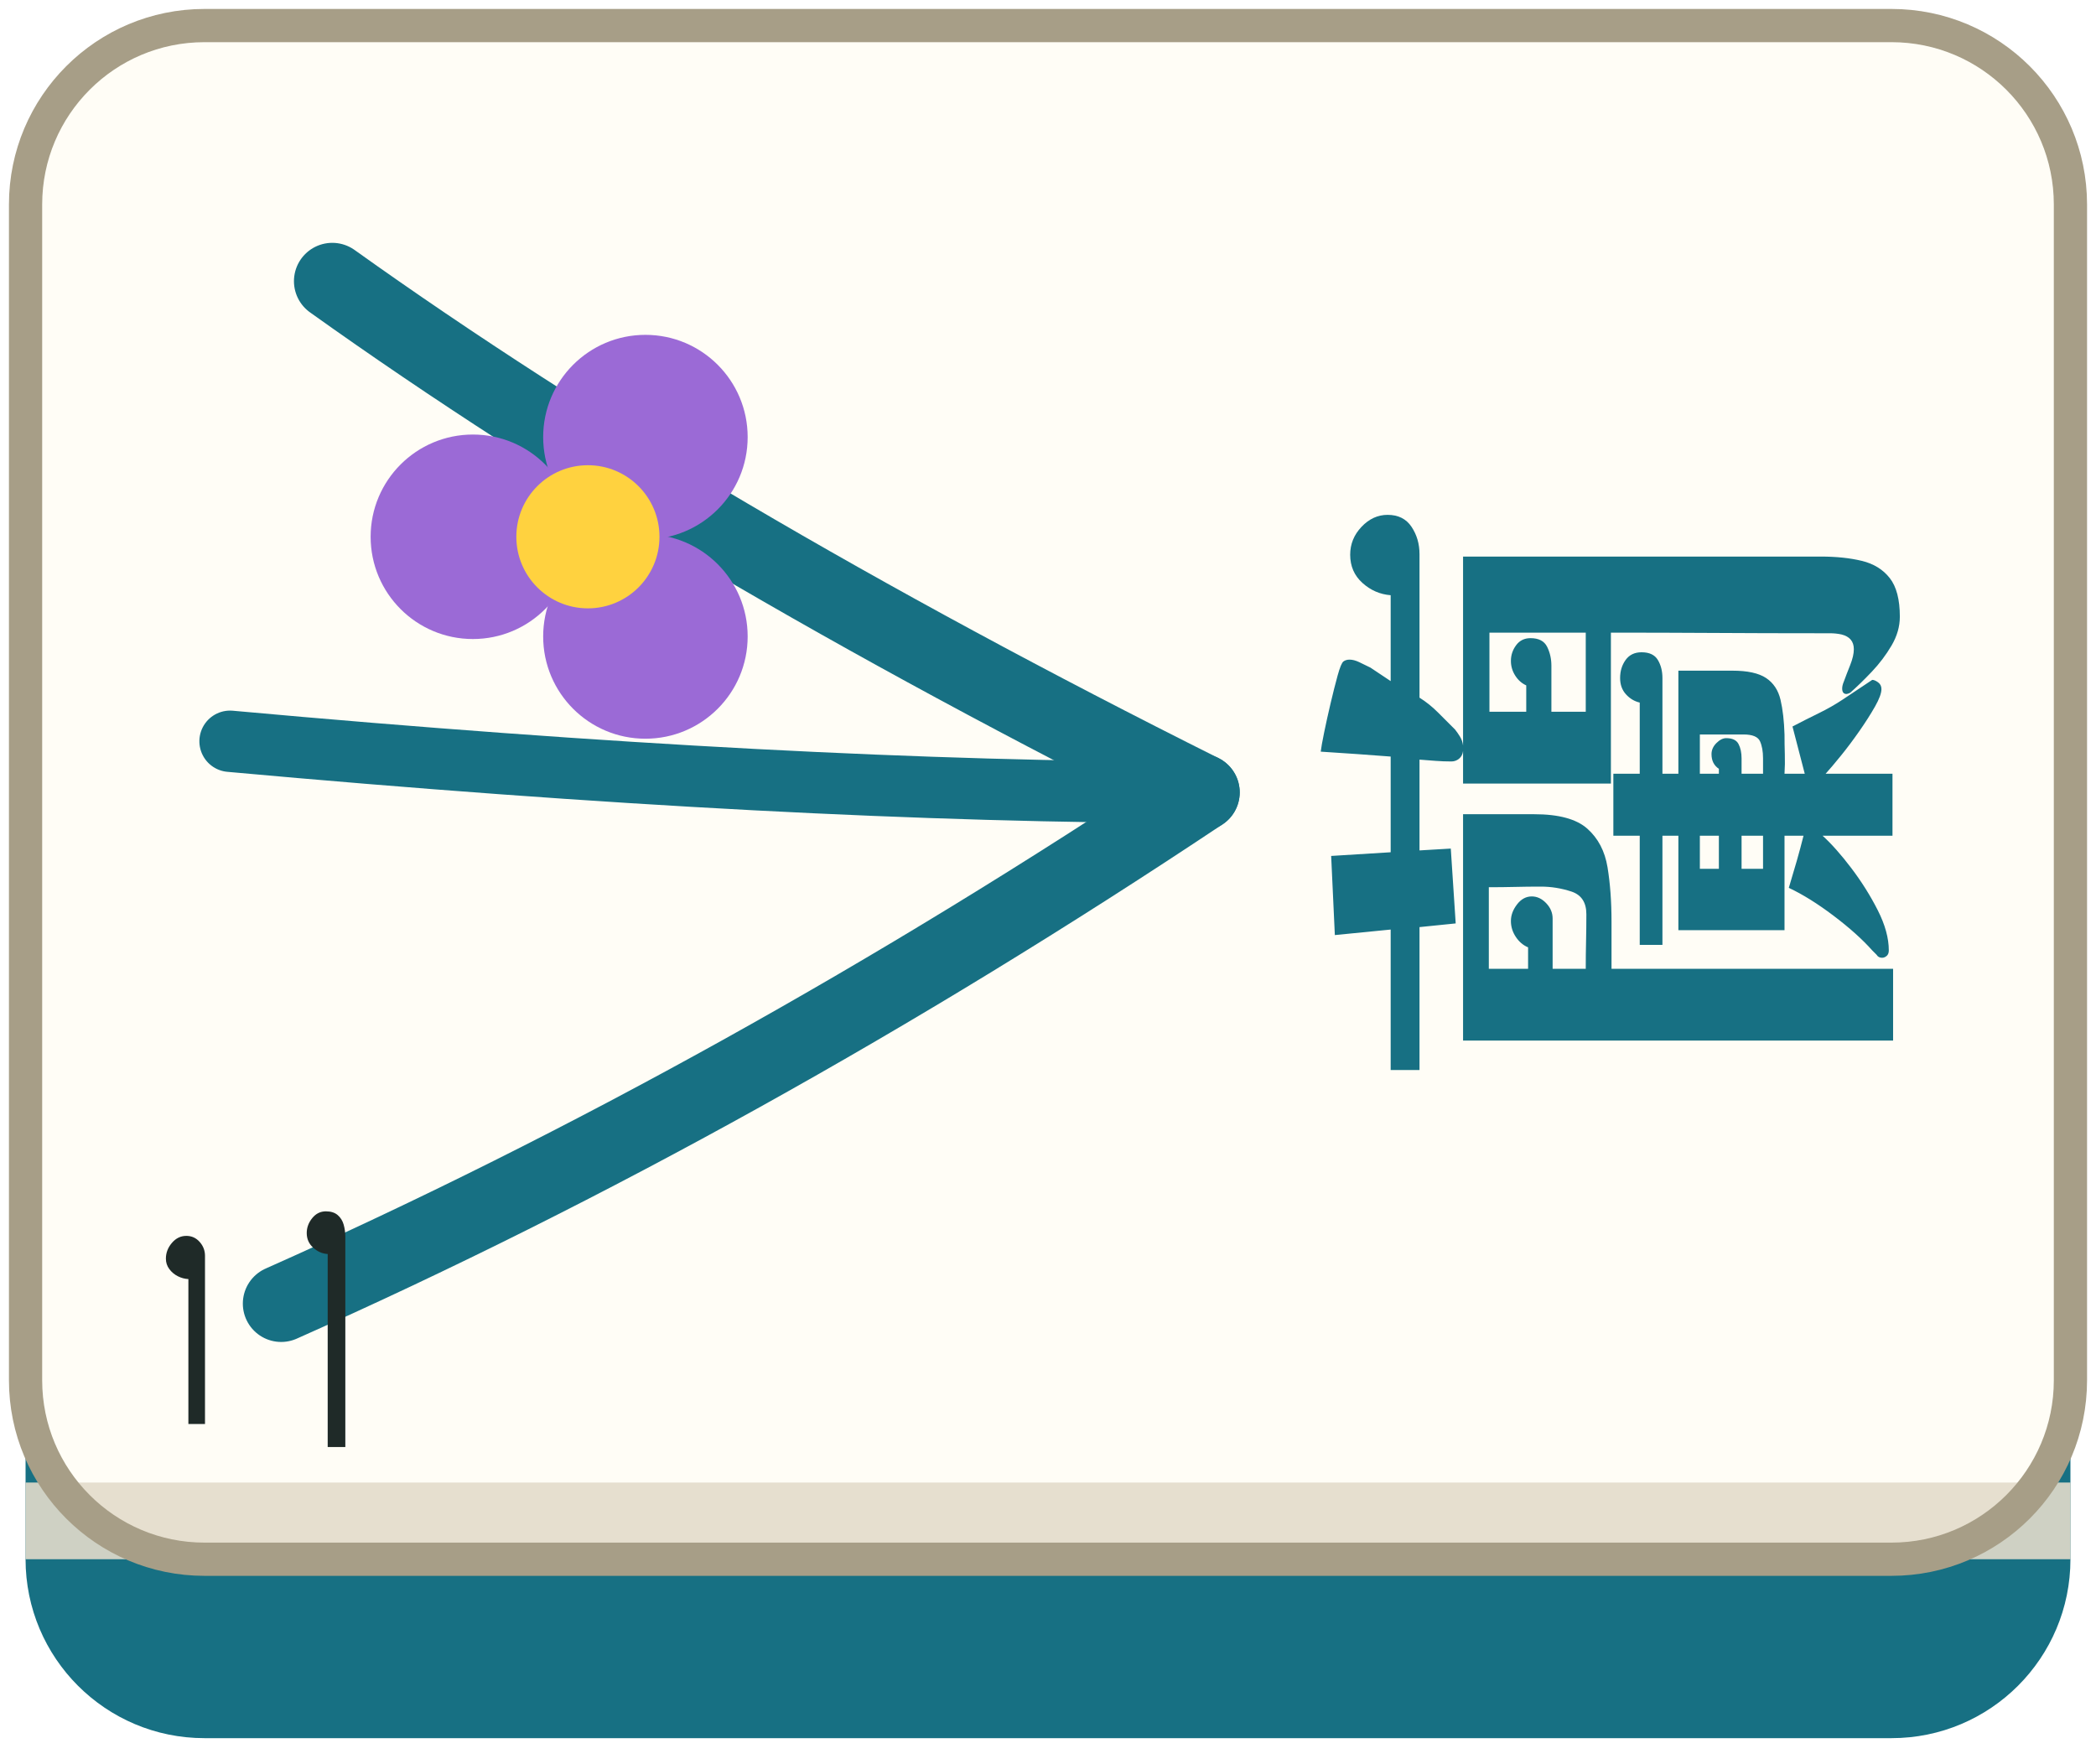
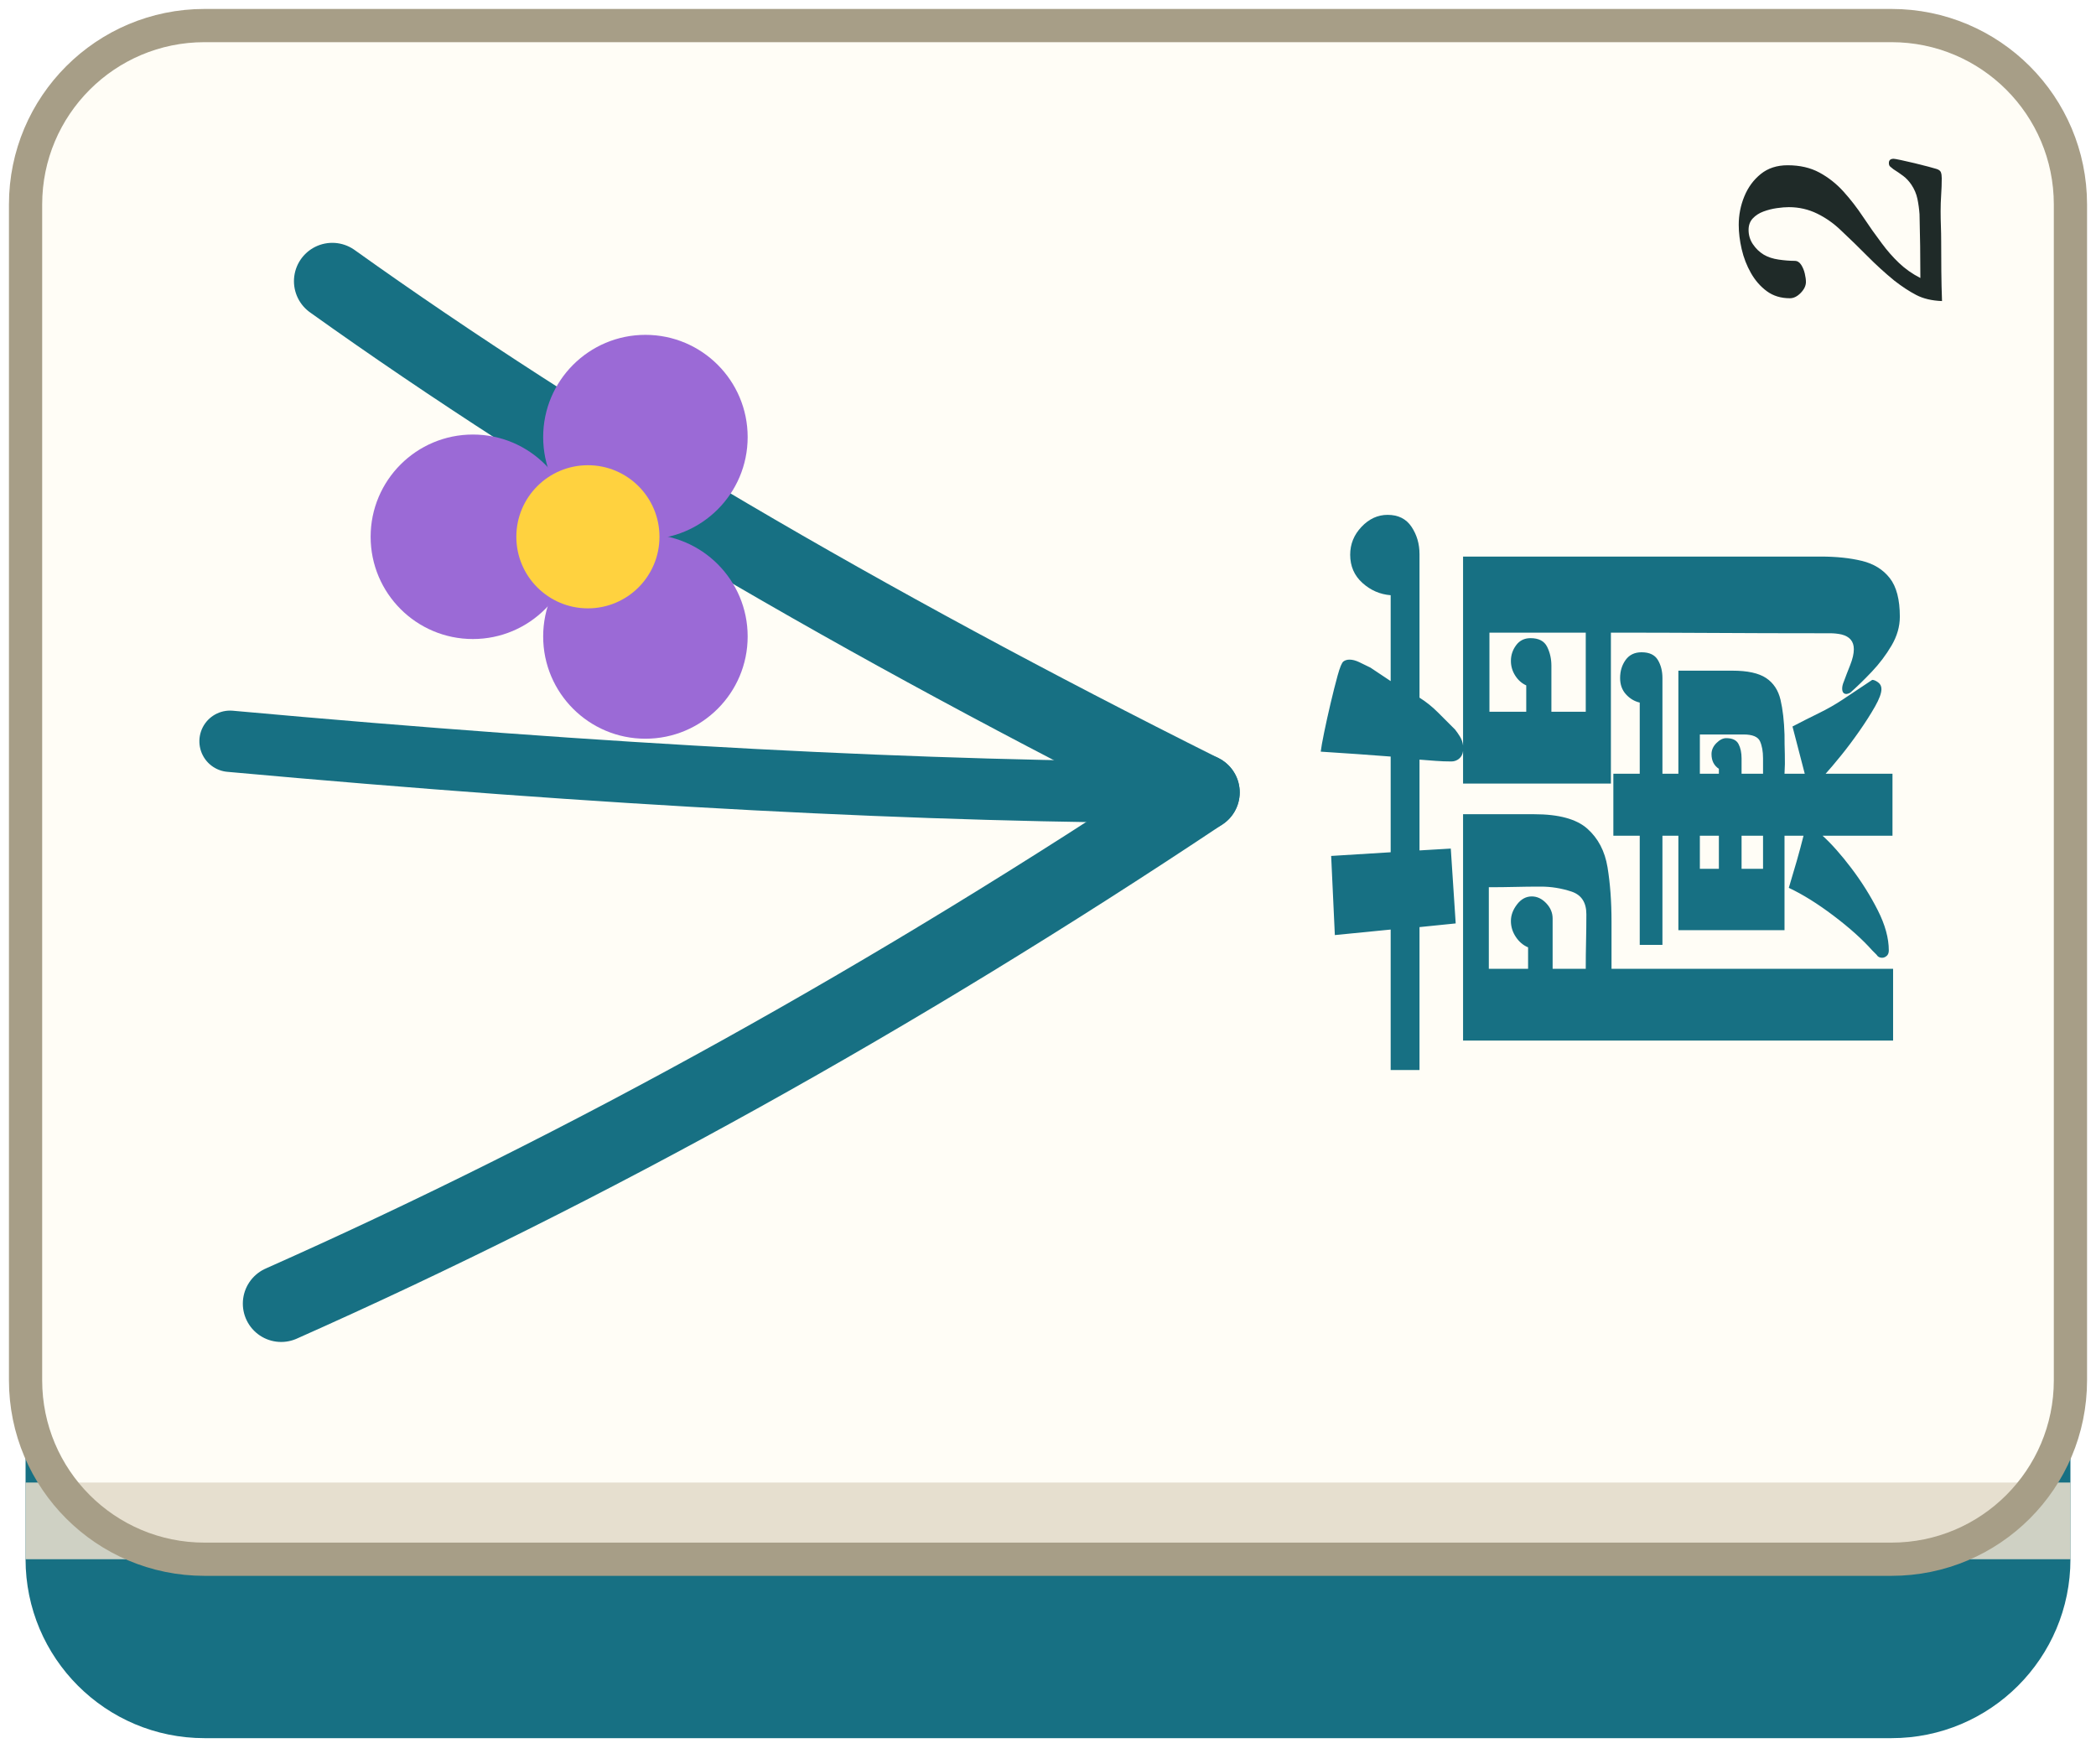
<svg xmlns="http://www.w3.org/2000/svg" viewBox="-1 -1 82 69">
  <rect x="0" y="7" width="80" height="60" rx="7" fill="#177083" />
  <rect x="0" y="0" width="80" height="60" rx="7" fill="#FFFDF6" />
  <rect x="0" y="57" width="80" height="3" fill="#E3DCCB" opacity=".9" />
  <rect x="0" y="0" width="80" height="60" rx="7" fill="none" stroke="#A79E87" stroke-width="1.3" />
  <g transform="translate(0 60) rotate(-90)">
    <path d="M30 46 Q18 28 10 10" fill="none" stroke="#177083" stroke-width="3" stroke-linecap="round" />
    <path d="M30 46 Q40 26 50 12" fill="none" stroke="#177083" stroke-width="3" stroke-linecap="round" />
    <path d="M30 46 Q30 30 32 8" fill="none" stroke="#177083" stroke-width="2.4" stroke-linecap="round" />
    <circle cx="40.00" cy="17.50" r="4" fill="#9B6AD6" />
    <circle cx="43.90" cy="24.25" r="4" fill="#9B6AD6" />
    <circle cx="36.10" cy="24.25" r="4" fill="#9B6AD6" />
    <circle cx="40" cy="22" r="2.80" fill="#FFD23F" />
    <path transform="translate(17.77 71.31) scale(0.024 -0.024)" d="M439 139V174H385V139ZM439 211V242H385V211ZM604 242H540V211H548Q556 223 572 223Q582 223 590.0 215.0Q598 207 598 199Q598 184 588.5 179.0Q579 174 565 174H540V139H565Q582 139 593.0 144.0Q604 149 604 171ZM356 501Q356 523 355.5 543.5Q355 564 355 586H222V522H257Q262 534 274.0 542.0Q286 550 300 550Q314 550 327.0 540.0Q340 530 340 516Q340 503 329.0 492.5Q318 482 304 482H222V428Q245 428 267.0 427.5Q289 427 311 427Q340 427 348.0 451.5Q356 476 356 501ZM770 428V585H641V525H684Q689 536 700.0 543.0Q711 550 724 550Q738 550 749.5 541.5Q761 533 761 518Q761 498 747.0 491.0Q733 484 716 484H641V428ZM474 512Q474 452 450.5 425.5Q427 399 387.5 392.5Q348 386 299 386H222V-73H105V628H474ZM738 337Q738 318 725.5 310.5Q713 303 696 303H540V277H708V189Q708 152 696.0 134.0Q684 116 660.5 110.5Q637 105 604 104Q588 104 572.0 103.5Q556 103 540 104V71L617 91Q628 70 638.5 48.5Q649 27 661 9L693 -39Q693 -43 689.0 -48.5Q685 -54 678 -54Q668 -54 649.5 -43.5Q631 -33 609.5 -18.0Q588 -3 569.5 12.0Q551 27 540 37V-72H439V42Q419 20 386.0 -5.0Q353 -30 317.5 -48.0Q282 -66 252 -66Q246 -66 243.0 -62.5Q240 -59 240 -55Q240 -49 245 -46Q247 -44 249.0 -42.0Q251 -40 252 -39Q279 -15 308.5 24.0Q338 63 354 97Q377 90 398.0 84.0Q419 78 439 73V104H285V277H439V303H261V340H439V383H540V340H656Q659 353 669.5 362.5Q680 372 696 372Q713 372 725.5 363.0Q738 354 738 337ZM962 751Q962 725 942.5 712.0Q923 699 898 699H664Q654 683 640.0 669.0Q626 655 612 641Q607 637 600.5 633.0Q594 629 586 628H894V45Q894 7 887.0 -22.0Q880 -51 859.0 -67.5Q838 -84 796 -84Q772 -84 749.0 -70.5Q726 -57 706.0 -38.0Q686 -19 672 -3Q670 1 670 3Q670 10 679 10Q684 10 691 7Q702 3 717.0 -3.0Q732 -9 743 -9Q762 -9 767 11Q769 20 769.0 30.5Q769 41 769 51Q769 134 769.5 219.0Q770 304 770 387H524V628H577Q569 629 564.5 634.5Q560 640 560 647Q560 660 561.0 673.0Q562 686 563 699H415L418 648L296 640L290 699H57V746H286L277 837L406 843L412 746H568Q570 772 572.0 800.0Q574 828 576 860Q585 859 607.0 854.5Q629 850 654.5 844.0Q680 838 700.0 832.5Q720 827 723 823Q726 819 726 813Q726 806 722.0 797.5Q718 789 713 779L691 746H831Q833 772 851.0 792.0Q869 812 897 812Q923 812 942.5 793.5Q962 775 962 751Z" fill="#177083" />
-     <path transform="translate(3.90 12.74) scale(0.01 -0.01)" d="M971 99Q971 70 956.5 53.0Q942 36 919.0 29.5Q896 23 871 23H49V92H804Q806 124 829.0 149.0Q852 174 886 174Q918 174 944.5 152.5Q971 131 971 99ZM875 645Q875 614 851.5 593.0Q828 572 797 572H139V637H706Q707 658 717.0 678.0Q727 698 745.0 711.5Q763 725 786 725Q820 725 847.5 701.5Q875 678 875 645Z" fill="#1F2A28" />
+     <path transform="translate(48.76 75.02) scale(0.011 -0.011)" d="M548 176Q548 172 543.5 150.5Q539 129 532.5 102.0Q526 75 520.0 52.5Q514 30 512 24Q508 11 500.0 8.0Q492 5 479 5Q450 5 420.5 7.0Q391 9 362 9Q335 9 308.5 8.0Q282 7 255 7Q202 7 148.5 6.5Q95 6 42 4Q44 58 63.5 95.5Q83 133 115 174Q156 224 202.0 269.5Q248 315 292 362Q330 401 353.0 448.0Q376 495 376 549Q376 567 372.5 591.5Q369 616 360.5 639.0Q352 662 336.0 677.0Q320 692 295 692Q267 692 244.0 676.5Q221 661 207 638Q194 616 189.5 585.0Q185 554 185 528Q185 514 171.0 505.0Q157 496 139.5 492.0Q122 488 110 488Q90 488 71.0 506.5Q52 525 52 545Q52 593 77.0 627.0Q102 661 141.5 683.5Q181 706 226.5 716.5Q272 727 313 727Q366 727 414.5 707.0Q463 687 494.0 648.5Q525 610 525 553Q525 488 499.0 440.0Q473 392 431.5 354.5Q390 317 341.0 284.5Q292 252 247 218Q209 190 177.5 157.0Q146 124 124 81Q237 81 351 84Q379 86 405.5 91.5Q432 97 456 113Q475 126 487.0 142.0Q499 158 511 177Q516 183 520.0 188.0Q524 193 533 193Q548 193 548 176Z" fill="#1F2A28" />
  </g>
</svg>
